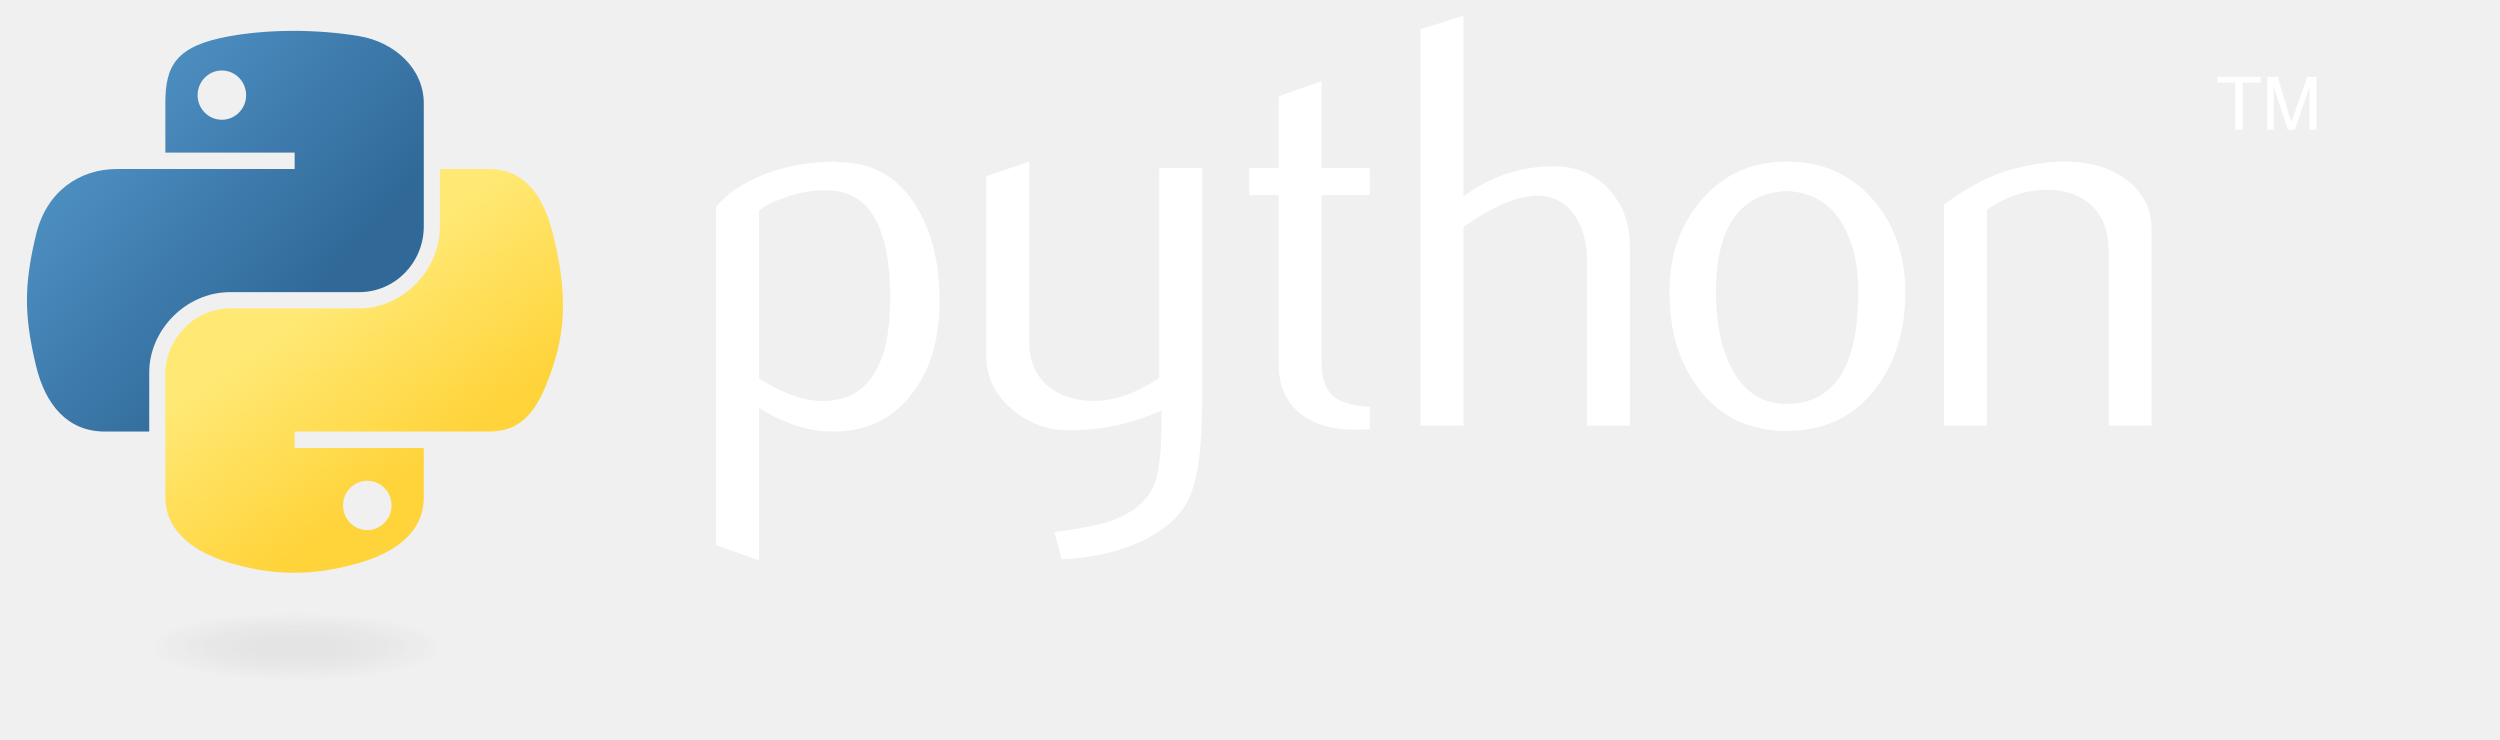
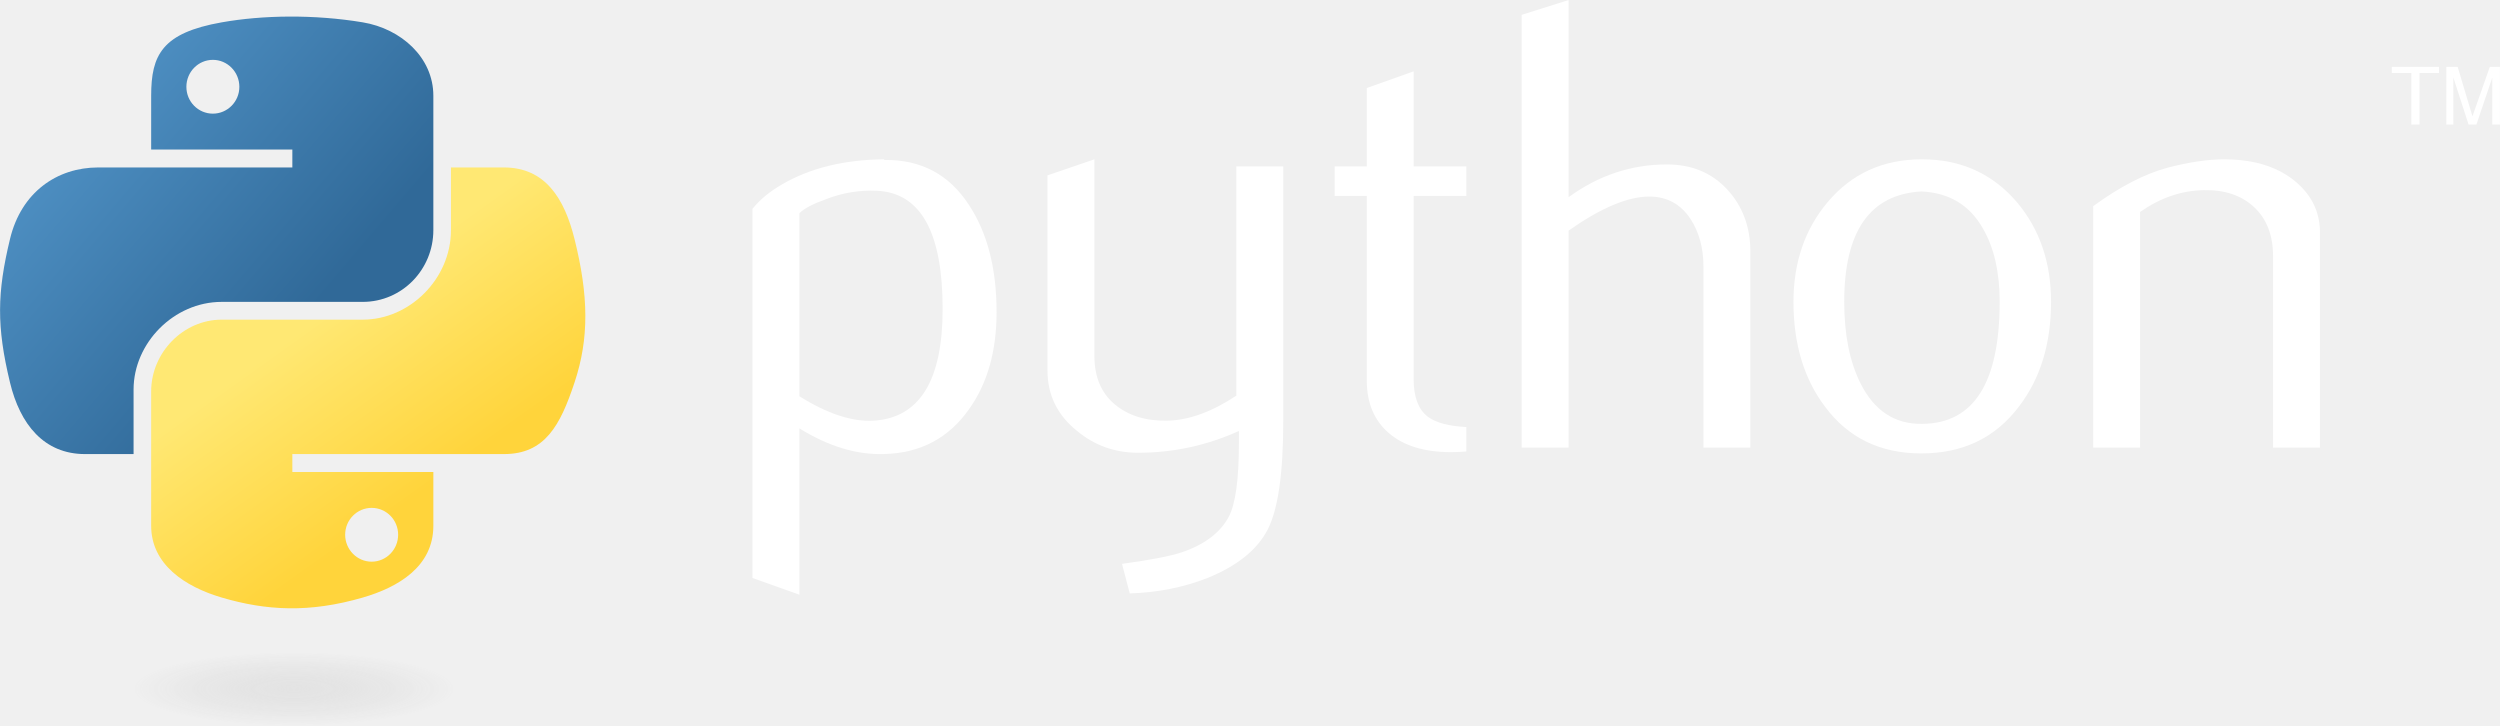
- <svg xmlns="http://www.w3.org/2000/svg" xmlns:xlink="http://www.w3.org/1999/xlink" version="1.0" width="388.84pt" height="115.02pt" id="svg2">
+ <svg xmlns="http://www.w3.org/2000/svg" xmlns:xlink="http://www.w3.org/1999/xlink" version="1.0" id="svg2" viewBox="5.58 3.25 474.82 137.83">
  <defs id="defs4">
    <linearGradient id="linearGradient2795">
      <stop style="stop-color:#b8b8b8;stop-opacity:0.498" offset="0" id="stop2797" />
      <stop style="stop-color:#7f7f7f;stop-opacity:0" offset="1" id="stop2799" />
    </linearGradient>
    <linearGradient id="linearGradient2787">
      <stop style="stop-color:#7f7f7f;stop-opacity:0.5" offset="0" id="stop2789" />
      <stop style="stop-color:#7f7f7f;stop-opacity:0" offset="1" id="stop2791" />
    </linearGradient>
    <linearGradient id="linearGradient3676">
      <stop style="stop-color:#b2b2b2;stop-opacity:0.5" offset="0" id="stop3678" />
      <stop style="stop-color:#b3b3b3;stop-opacity:0" offset="1" id="stop3680" />
    </linearGradient>
    <linearGradient id="linearGradient3236">
      <stop style="stop-color:#f4f4f4;stop-opacity:1" offset="0" id="stop3244" />
      <stop style="stop-color:#ffffff;stop-opacity:1" offset="1" id="stop3240" />
    </linearGradient>
    <linearGradient id="linearGradient4671">
      <stop style="stop-color:#ffd43b;stop-opacity:1" offset="0" id="stop4673" />
      <stop style="stop-color:#ffe873;stop-opacity:1" offset="1" id="stop4675" />
    </linearGradient>
    <linearGradient id="linearGradient4689">
      <stop style="stop-color:#5a9fd4;stop-opacity:1" offset="0" id="stop4691" />
      <stop style="stop-color:#306998;stop-opacity:1" offset="1" id="stop4693" />
    </linearGradient>
    <linearGradient x1="224.24" y1="144.757" x2="-65.309" y2="144.757" id="linearGradient2987" xlink:href="#linearGradient4671" gradientUnits="userSpaceOnUse" gradientTransform="translate(100.2702,99.61116)" />
    <linearGradient x1="172.942" y1="77.476" x2="26.67" y2="76.313" id="linearGradient2990" xlink:href="#linearGradient4689" gradientUnits="userSpaceOnUse" gradientTransform="translate(100.2702,99.61116)" />
    <linearGradient x1="172.942" y1="77.476" x2="26.67" y2="76.313" id="linearGradient2587" xlink:href="#linearGradient4689" gradientUnits="userSpaceOnUse" gradientTransform="translate(100.2702,99.61116)" />
    <linearGradient x1="224.24" y1="144.757" x2="-65.309" y2="144.757" id="linearGradient2589" xlink:href="#linearGradient4671" gradientUnits="userSpaceOnUse" gradientTransform="translate(100.2702,99.61116)" />
    <linearGradient x1="172.942" y1="77.476" x2="26.67" y2="76.313" id="linearGradient2248" xlink:href="#linearGradient4689" gradientUnits="userSpaceOnUse" gradientTransform="translate(100.2702,99.61116)" />
    <linearGradient x1="224.24" y1="144.757" x2="-65.309" y2="144.757" id="linearGradient2250" xlink:href="#linearGradient4671" gradientUnits="userSpaceOnUse" gradientTransform="translate(100.2702,99.61116)" />
    <linearGradient x1="224.24" y1="144.757" x2="-65.309" y2="144.757" id="linearGradient2255" xlink:href="#linearGradient4671" gradientUnits="userSpaceOnUse" gradientTransform="matrix(0.562541,0,0,0.567972,-11.5974,-7.60954)" />
    <linearGradient x1="172.942" y1="76.176" x2="26.67" y2="76.313" id="linearGradient2258" xlink:href="#linearGradient4689" gradientUnits="userSpaceOnUse" gradientTransform="matrix(0.562541,0,0,0.567972,-11.5974,-7.60954)" />
    <radialGradient cx="61.519" cy="132.286" r="29.037" fx="61.519" fy="132.286" id="radialGradient2801" xlink:href="#linearGradient2795" gradientUnits="userSpaceOnUse" gradientTransform="matrix(1,0,0,0.177966,0,108.7434)" />
    <linearGradient x1="150.961" y1="192.352" x2="112.031" y2="137.273" id="linearGradient1475" xlink:href="#linearGradient4671" gradientUnits="userSpaceOnUse" gradientTransform="matrix(0.562541,0,0,0.567972,-9.399749,-5.305317)" />
    <linearGradient x1="26.649" y1="20.604" x2="135.665" y2="114.398" id="linearGradient1478" xlink:href="#linearGradient4689" gradientUnits="userSpaceOnUse" gradientTransform="matrix(0.562541,0,0,0.567972,-9.399749,-5.305317)" />
    <radialGradient cx="61.519" cy="132.286" r="29.037" fx="61.519" fy="132.286" id="radialGradient1480" xlink:href="#linearGradient2795" gradientUnits="userSpaceOnUse" gradientTransform="matrix(2.382716e-8,-0.296405,1.43676,4.683673e-7,-128.544,150.5202)" />
  </defs>
  <g id="g2303">
    <path id="path46" style="fill:#ffffff;fill-opacity:1" d="M 184.613,61.929 C 184.613,47.367 180.461,39.891 172.157,39.482 C 168.852,39.326 165.626,39.852 162.488,41.071 C 159.983,41.967 158.296,42.854 157.409,43.751 L 157.409,78.509 C 162.721,81.843 167.439,83.392 171.552,83.149 C 180.256,82.574 184.613,75.507 184.613,61.929 z M 194.858,62.534 C 194.858,69.932 193.123,76.072 189.633,80.956 C 185.744,86.482 180.354,89.328 173.463,89.484 C 168.268,89.65 162.916,88.022 157.409,84.611 L 157.409,116.201 L 148.5,113.024 L 148.5,42.903 C 149.963,41.11 151.844,39.57 154.125,38.263 C 159.427,35.174 165.87,33.585 173.453,33.507 L 173.58,33.634 C 180.51,33.546 185.851,36.392 189.604,42.162 C 193.103,47.455 194.858,54.239 194.858,62.534 z " />
    <path id="path48" style="fill:#ffffff;fill-opacity:1" d="M 249.305,83.266 C 249.305,93.188 248.311,100.06 246.322,103.881 C 244.324,107.702 240.523,110.753 234.908,113.024 C 230.357,114.817 225.434,115.792 220.151,115.957 L 218.68,110.343 C 224.05,109.612 227.832,108.881 230.025,108.15 C 234.343,106.688 237.306,104.446 238.934,101.444 C 240.24,98.998 240.883,94.329 240.883,87.418 L 240.883,85.098 C 234.791,87.866 228.407,89.241 221.73,89.241 C 217.344,89.241 213.475,87.866 210.141,85.098 C 206.398,82.086 204.527,78.265 204.527,73.636 L 204.527,36.558 L 213.436,33.507 L 213.436,70.828 C 213.436,74.815 214.722,77.885 217.295,80.039 C 219.869,82.194 223.202,83.227 227.286,83.149 C 231.37,83.061 235.747,81.482 240.396,78.392 L 240.396,34.852 L 249.305,34.852 L 249.305,83.266 z " />
    <path id="path50" style="fill:#ffffff;fill-opacity:1" d="M 284.082,88.997 C 283.02,89.085 282.045,89.124 281.149,89.124 C 276.109,89.124 272.181,87.925 269.374,85.517 C 266.577,83.11 265.173,79.786 265.173,75.546 L 265.173,40.457 L 259.071,40.457 L 259.071,34.852 L 265.173,34.852 L 265.173,19.968 L 274.072,16.8 L 274.072,34.852 L 284.082,34.852 L 284.082,40.457 L 274.072,40.457 L 274.072,75.302 C 274.072,78.646 274.969,81.014 276.762,82.398 C 278.302,83.539 280.749,84.192 284.082,84.357 L 284.082,88.997 z " />
    <path id="path52" style="fill:#ffffff;fill-opacity:1" d="M 338.023,88.266 L 329.114,88.266 L 329.114,53.878 C 329.114,50.379 328.295,47.367 326.668,44.852 C 324.786,42.006 322.174,40.583 318.821,40.583 C 314.737,40.583 309.63,42.737 303.499,47.046 L 303.499,88.266 L 294.59,88.266 L 294.59,6.069 L 303.499,3.262 L 303.499,40.7 C 309.191,36.558 315.41,34.482 322.164,34.482 C 326.882,34.482 330.703,36.07 333.627,39.238 C 336.561,42.406 338.023,46.354 338.023,51.071 L 338.023,88.266 L 338.023,88.266 z " />
    <path id="path54" style="fill:#ffffff;fill-opacity:1" d="M 385.374,60.526 C 385.374,54.931 384.312,50.311 382.197,46.656 C 379.682,42.201 375.773,39.852 370.49,39.609 C 360.724,40.174 355.85,47.172 355.85,60.584 C 355.85,66.735 356.864,71.871 358.911,75.994 C 361.523,81.248 365.441,83.841 370.666,83.753 C 380.471,83.675 385.374,75.936 385.374,60.526 z M 395.131,60.584 C 395.131,68.548 393.094,75.176 389.029,80.468 C 384.555,86.395 378.376,89.367 370.49,89.367 C 362.673,89.367 356.581,86.395 352.185,80.468 C 348.199,75.176 346.21,68.548 346.21,60.584 C 346.21,53.099 348.365,46.802 352.673,41.675 C 357.225,36.236 363.209,33.507 370.607,33.507 C 378.005,33.507 384.029,36.236 388.669,41.675 C 392.977,46.802 395.131,53.099 395.131,60.584 z " />
    <path id="path56" style="fill:#ffffff;fill-opacity:1" d="M 446.206,88.266 L 437.297,88.266 L 437.297,51.929 C 437.297,47.942 436.098,44.833 433.7,42.591 C 431.303,40.359 428.105,39.277 424.119,39.365 C 419.889,39.443 415.863,40.827 412.042,43.507 L 412.042,88.266 L 403.133,88.266 L 403.133,42.406 C 408.26,38.673 412.978,36.236 417.286,35.096 C 421.351,34.033 424.938,33.507 428.028,33.507 C 430.143,33.507 432.131,33.712 434.002,34.121 C 437.502,34.93 440.348,36.431 442.541,38.634 C 444.987,41.071 446.206,43.995 446.206,47.416 L 446.206,88.266 z " />
    <path id="path1948" style="fill:url(#linearGradient1478);fill-opacity:1" d="M 60.51,6.398 C 55.927,6.419 51.549,6.81 47.698,7.492 C 36.351,9.496 34.291,13.692 34.291,21.429 L 34.291,31.648 L 61.104,31.648 L 61.104,35.054 L 34.291,35.054 L 24.229,35.054 C 16.436,35.054 9.613,39.738 7.479,48.648 C 5.017,58.861 4.908,65.234 7.479,75.898 C 9.385,83.836 13.936,89.492 21.729,89.492 L 30.948,89.492 L 30.948,77.242 C 30.948,68.392 38.605,60.585 47.698,60.585 L 74.479,60.585 C 81.934,60.585 87.885,54.447 87.885,46.96 L 87.885,21.429 C 87.885,14.163 81.755,8.704 74.479,7.492 C 69.873,6.725 65.094,6.377 60.51,6.398 z M 46.01,14.617 C 48.78,14.617 51.041,16.915 51.041,19.742 C 51.041,22.558 48.78,24.835 46.01,24.835 C 43.231,24.835 40.979,22.558 40.979,19.742 C 40.979,16.915 43.231,14.617 46.01,14.617 z " />
    <path id="path1950" style="fill:url(#linearGradient1475);fill-opacity:1" d="M 91.229,35.054 L 91.229,46.96 C 91.229,56.191 83.403,63.96 74.479,63.96 L 47.698,63.96 C 40.362,63.96 34.291,70.239 34.291,77.585 L 34.291,103.117 C 34.291,110.383 40.61,114.657 47.698,116.742 C 56.185,119.237 64.324,119.688 74.479,116.742 C 81.229,114.787 87.885,110.854 87.885,103.117 L 87.885,92.898 L 61.104,92.898 L 61.104,89.492 L 87.885,89.492 L 101.291,89.492 C 109.084,89.492 111.988,84.056 114.698,75.898 C 117.497,67.499 117.378,59.422 114.698,48.648 C 112.772,40.891 109.094,35.054 101.291,35.054 L 91.229,35.054 z M 76.166,99.71 C 78.946,99.71 81.198,101.988 81.198,104.804 C 81.198,107.631 78.946,109.929 76.166,109.929 C 73.397,109.929 71.135,107.631 71.135,104.804 C 71.135,101.988 73.397,99.71 76.166,99.71 z " />
    <path id="text3004" style="font-size:15.164px;font-style:normal;font-weight:normal;line-height:125%;fill:#ffffff;fill-opacity:1;stroke:none;stroke-width:1px;stroke-linecap:butt;stroke-linejoin:miter;stroke-opacity:1;font-family:Bitstream Vera Sans" d="M 463.554,26.909 L 465.116,26.909 L 465.116,17.113 L 468.816,17.113 L 468.816,15.945 L 459.854,15.945 L 459.854,17.113 L 463.554,17.113 L 463.554,26.909 M 470.201,26.909 L 471.536,26.909 L 471.536,17.962 L 474.432,26.908 L 475.918,26.908 L 478.936,17.993 L 478.936,26.909 L 480.392,26.909 L 480.392,15.945 L 478.466,15.945 L 475.168,25.338 L 472.355,15.945 L 470.201,15.945 L 470.201,26.909" />
    <path id="path1894" style="opacity:0.444;fill:url(#radialGradient1480);fill-opacity:1;fill-rule:nonzero;stroke:none;stroke-width:20;stroke-miterlimit:4;stroke-dasharray:none;stroke-opacity:1" transform="matrix(0.73406,0,0,0.809524,16.24958,27.00935)" d="M 110.467 132.286 A 48.948 8.607 0 1 1  12.571,132.286 A 48.948 8.607 0 1 1  110.467 132.286 z" />
  </g>
</svg>
